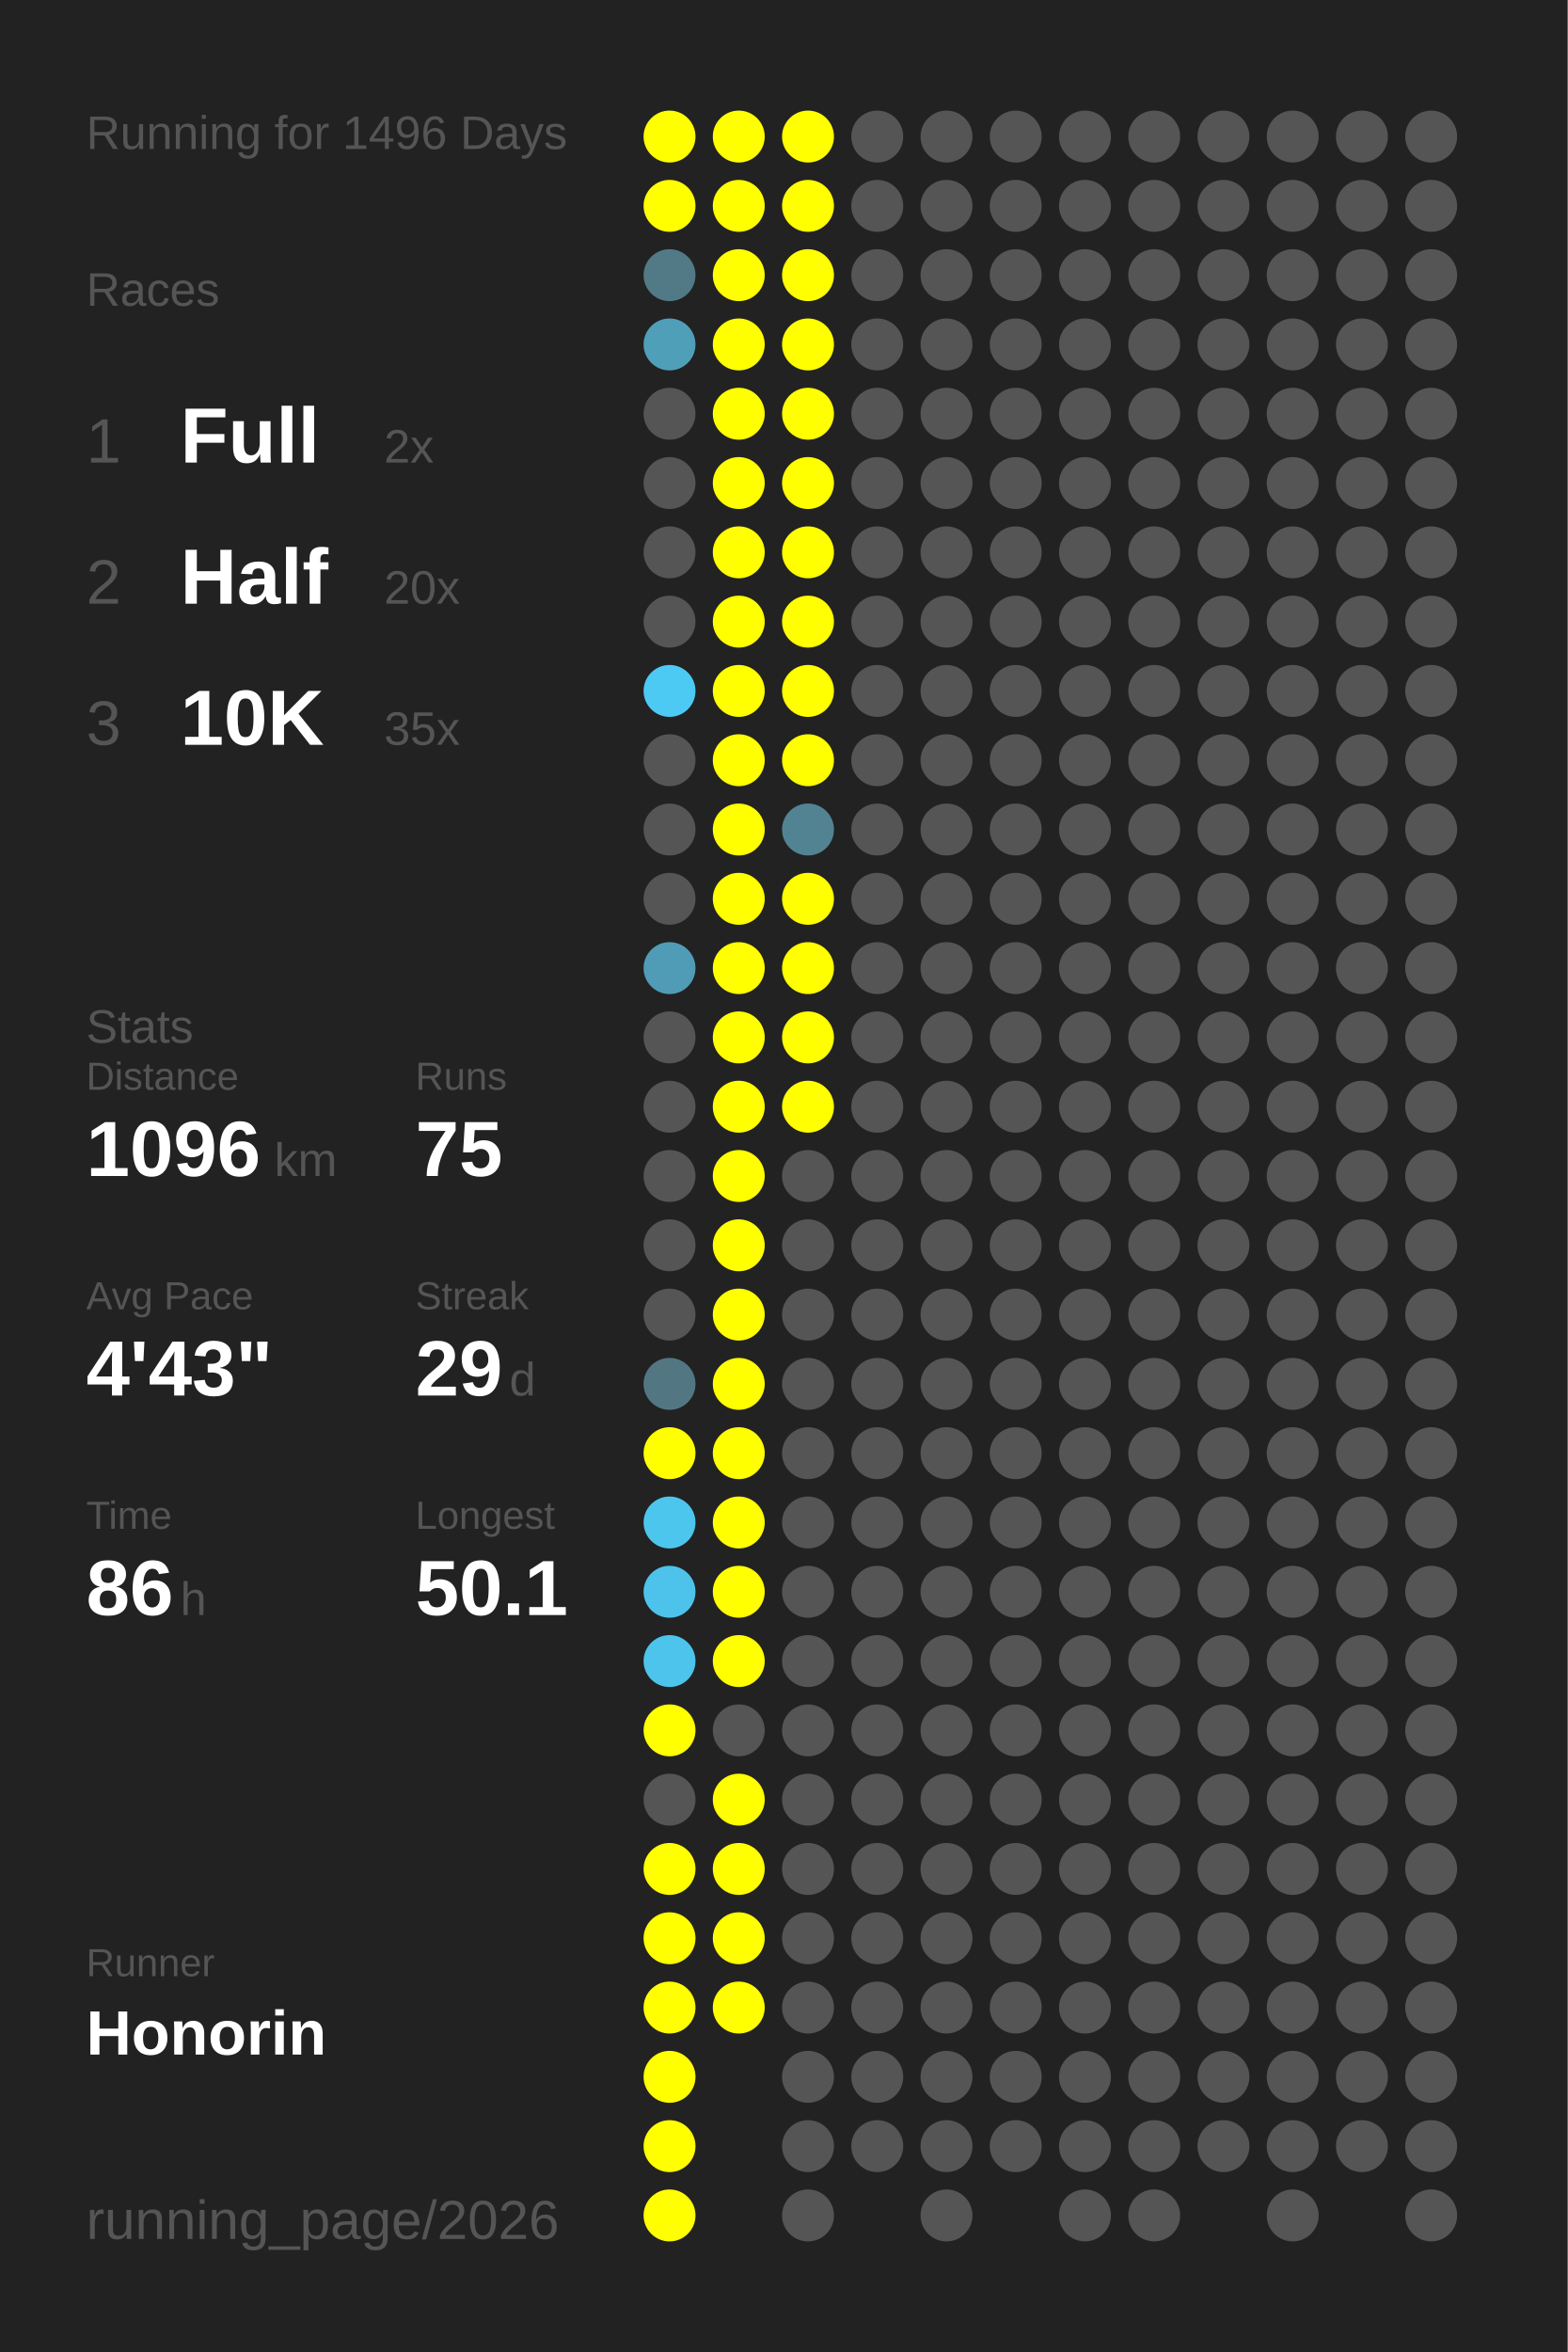
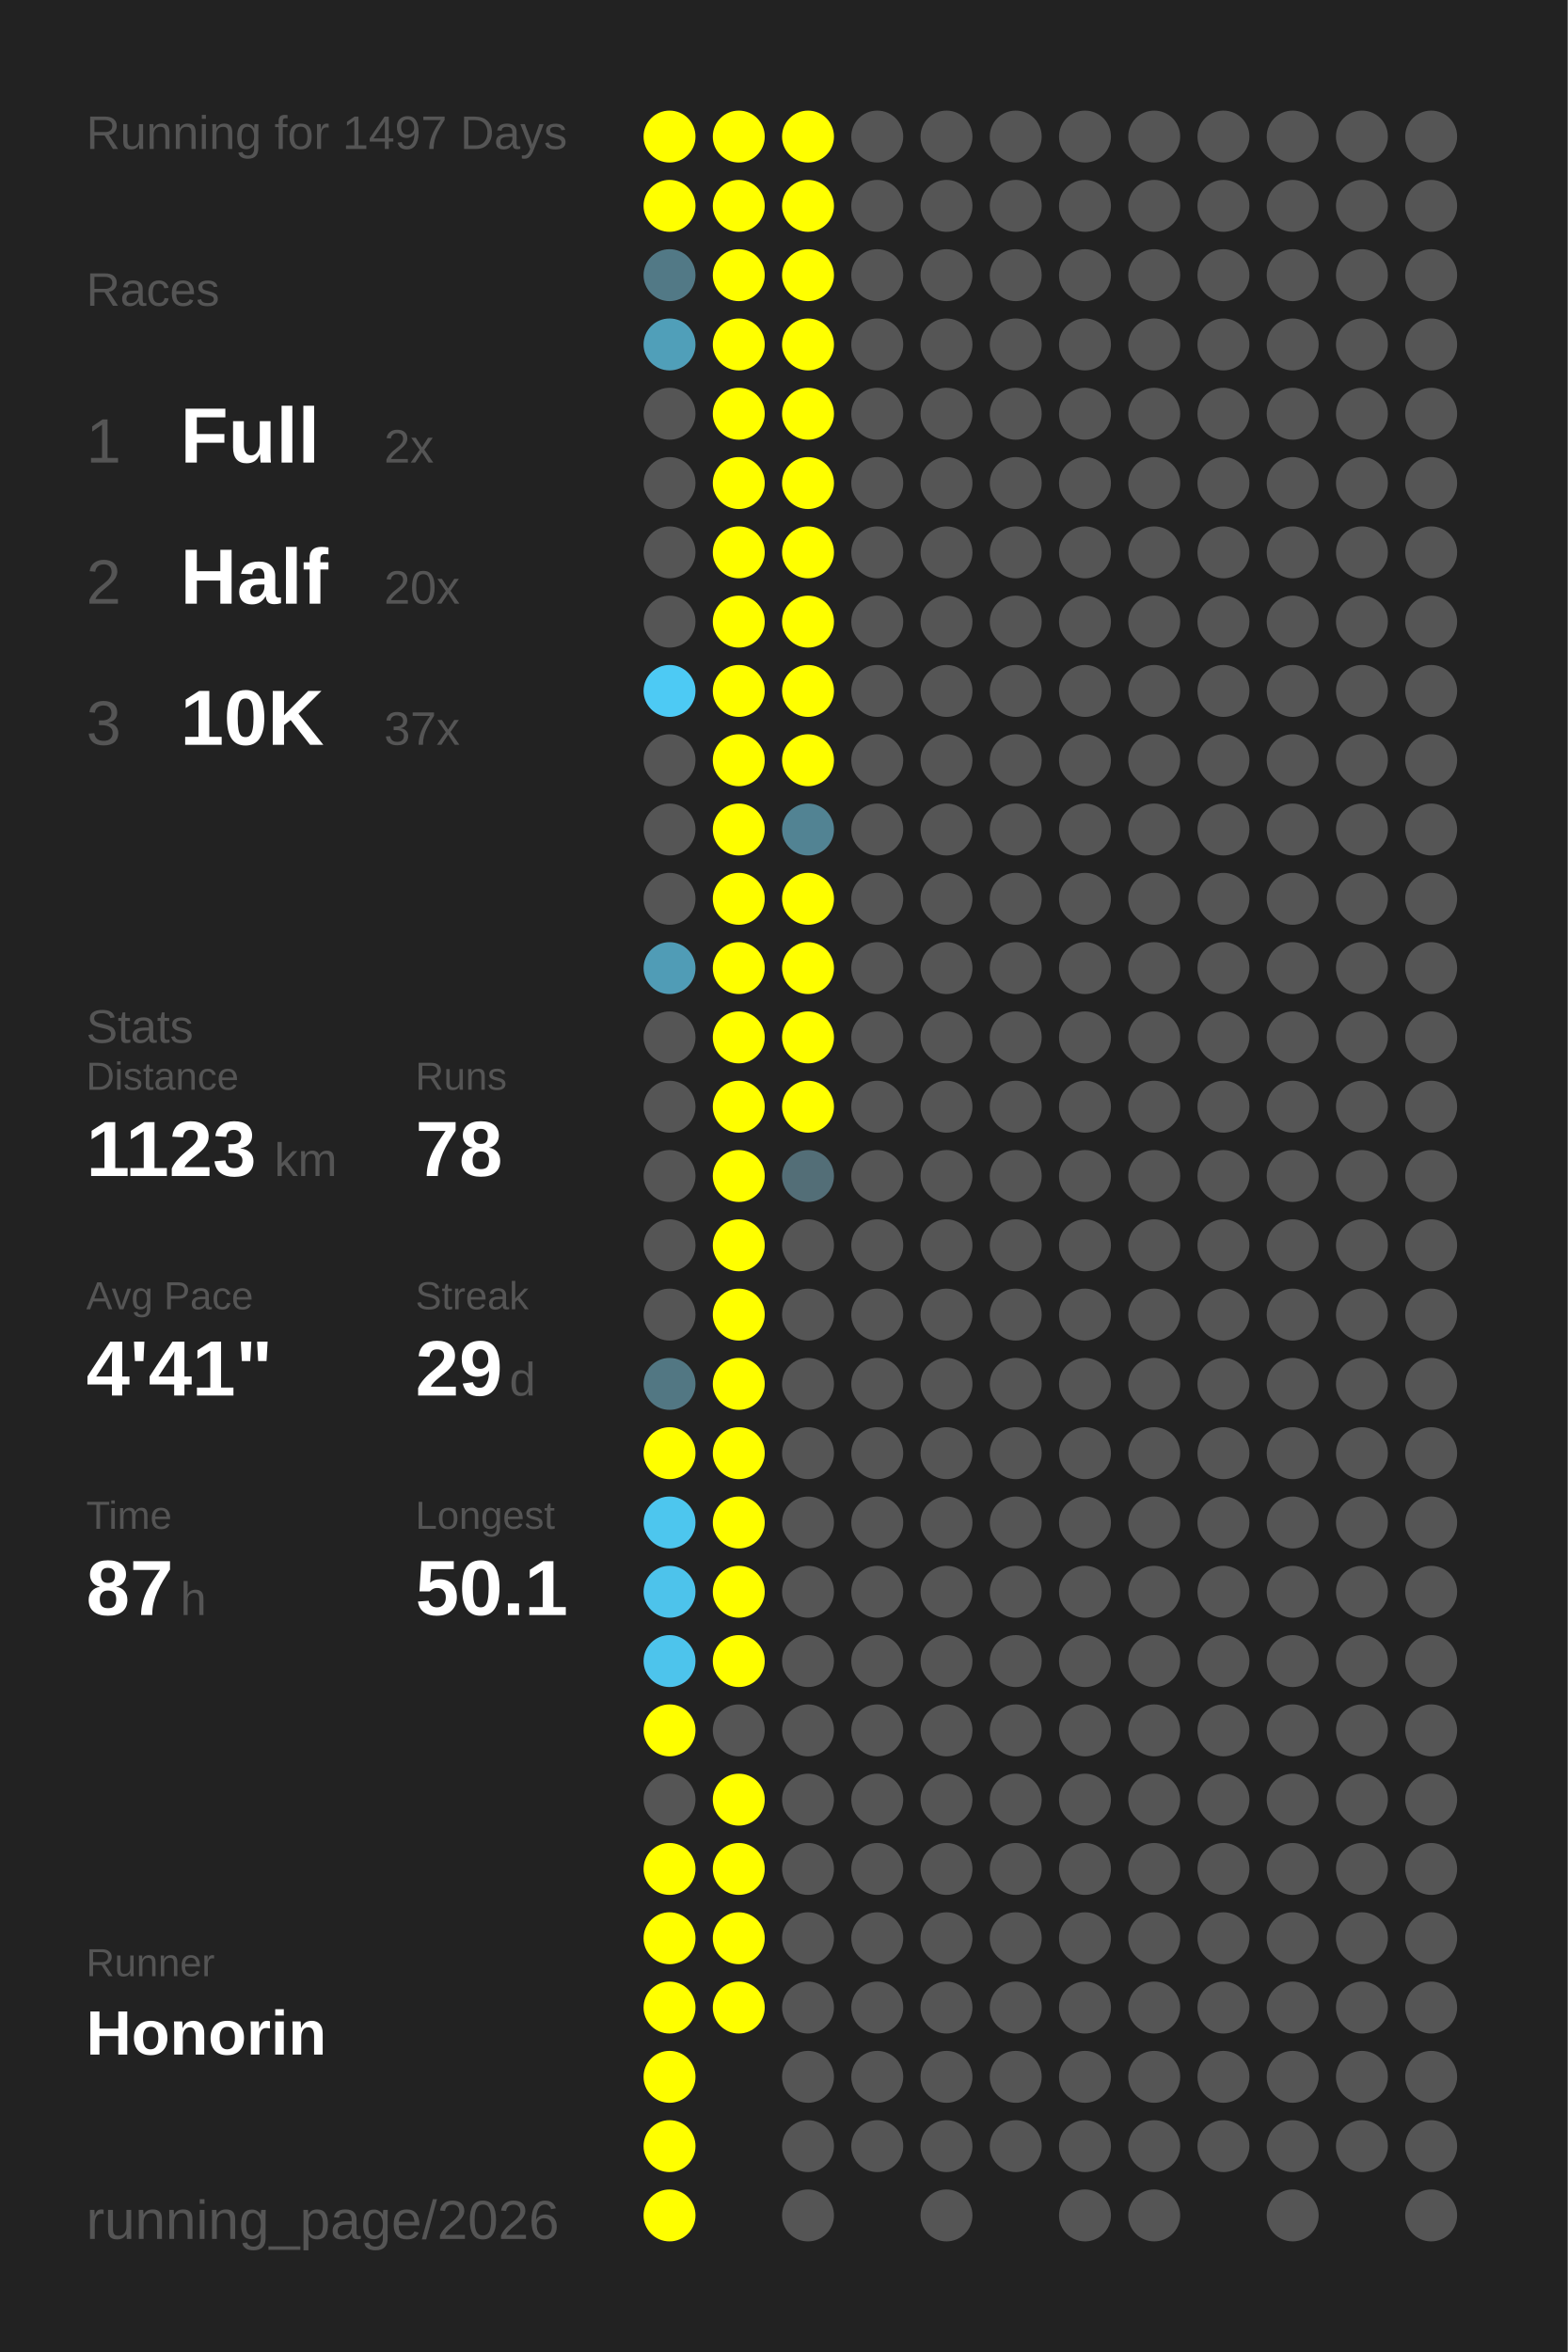
<svg xmlns="http://www.w3.org/2000/svg" baseProfile="full" height="300mm" version="1.1" viewBox="0,0,200,300" width="200mm">
  <defs />
  <rect fill="#222222" height="300" width="200" x="0" y="0" />
-   <text fill="#555555" style="font-size:6px; font-family:Arial;" x="11" y="19">Running for 1496 Days</text>
+   <text fill="#555555" style="font-size:6px; font-family:Arial;" x="11" y="19">Running for 1497 Days</text>
  <text fill="#555555" style="font-size:6px; font-family:Arial;" x="11" y="39">Races</text>
  <text fill="#555555" style="font-size:8px; font-family:Arial;" x="11" y="59">1</text>
  <text fill="#FFFFFF" style="font-size:10px; font-family:Arial; font-weight:bold;" x="23" y="59">Full</text>
  <text fill="#555555" style="font-size:6px; font-family:Arial;" x="49" y="59">2x</text>
  <text fill="#555555" style="font-size:8px; font-family:Arial;" x="11" y="77">2</text>
  <text fill="#FFFFFF" style="font-size:10px; font-family:Arial; font-weight:bold;" x="23" y="77">Half</text>
  <text fill="#555555" style="font-size:6px; font-family:Arial;" x="49" y="77">20x</text>
  <text fill="#555555" style="font-size:8px; font-family:Arial;" x="11" y="95">3</text>
  <text fill="#FFFFFF" style="font-size:10px; font-family:Arial; font-weight:bold;" x="23" y="95">10K</text>
-   <text fill="#555555" style="font-size:6px; font-family:Arial;" x="49" y="95">35x</text>
+   <text fill="#555555" style="font-size:6px; font-family:Arial;" x="49" y="95">37x</text>
  <text fill="#555555" style="font-size:6px; font-family:Arial;" x="11" y="133">Stats</text>
  <text fill="#555555" style="font-size:5px; font-family:Arial;" x="11" y="139">Distance</text>
-   <text fill="#FFFFFF" style="font-size:10px; font-family:Arial; font-weight:bold;" x="11" y="150">1096</text>
+   <text fill="#FFFFFF" style="font-size:10px; font-family:Arial; font-weight:bold;" x="11" y="150">1123</text>
  <text fill="#555555" style="font-size:6px; font-family:Arial;" x="35" y="150">km</text>
  <text fill="#555555" style="font-size:5px; font-family:Arial;" x="53" y="139">Runs</text>
-   <text fill="#FFFFFF" style="font-size:10px; font-family:Arial; font-weight:bold;" x="53" y="150">75</text>
+   <text fill="#FFFFFF" style="font-size:10px; font-family:Arial; font-weight:bold;" x="53" y="150">78</text>
  <text fill="#555555" style="font-size:5px; font-family:Arial;" x="11" y="167">Avg Pace</text>
-   <text fill="#FFFFFF" style="font-size:10px; font-family:Arial; font-weight:bold;" x="11" y="178">4'43"</text>
+   <text fill="#FFFFFF" style="font-size:10px; font-family:Arial; font-weight:bold;" x="11" y="178">4'41"</text>
  <text fill="#555555" style="font-size:5px; font-family:Arial;" x="53" y="167">Streak</text>
  <text fill="#FFFFFF" style="font-size:10px; font-family:Arial; font-weight:bold;" x="53" y="178">29</text>
  <text fill="#555555" style="font-size:6px; font-family:Arial;" x="65" y="178">d</text>
  <text fill="#555555" style="font-size:5px; font-family:Arial;" x="11" y="195">Time</text>
-   <text fill="#FFFFFF" style="font-size:10px; font-family:Arial; font-weight:bold;" x="11" y="206">86</text>
+   <text fill="#FFFFFF" style="font-size:10px; font-family:Arial; font-weight:bold;" x="11" y="206">87</text>
  <text fill="#555555" style="font-size:6px; font-family:Arial;" x="23" y="206">h</text>
  <text fill="#555555" style="font-size:5px; font-family:Arial;" x="53" y="195">Longest</text>
  <text fill="#FFFFFF" style="font-size:10px; font-family:Arial; font-weight:bold;" x="53" y="206">50.1</text>
  <text fill="#555555" style="font-size:5px; font-family:Arial;" x="11" y="252.065">Runner</text>
  <text fill="#FFFFFF" style="font-size:8px; font-family:Arial; font-weight:bold;" x="11" y="262.065">Honorin</text>
  <text fill="#555555" style="font-size:7px; font-family:Arial;" x="11" y="285.581">running_page/2026</text>
  <circle cx="85.417" cy="17.419" fill="#FFFF00" r="3.312" />
  <circle cx="85.417" cy="26.258" fill="#FFFF00" r="3.312" />
  <circle cx="85.417" cy="35.097" fill="#527986" r="3.312" />
  <circle cx="85.417" cy="43.935" fill="#509fb9" r="3.312" />
  <circle cx="85.417" cy="52.774" fill="#555555" r="3.312" />
  <circle cx="85.417" cy="61.613" fill="#555555" r="3.312" />
  <circle cx="85.417" cy="70.452" fill="#555555" r="3.312" />
  <circle cx="85.417" cy="79.29" fill="#555555" r="3.312" />
  <circle cx="85.417" cy="88.129" fill="#4dcaf4" r="3.312" />
  <circle cx="85.417" cy="96.968" fill="#555555" r="3.312" />
  <circle cx="85.417" cy="105.806" fill="#555555" r="3.312" />
  <circle cx="85.417" cy="114.645" fill="#555555" r="3.312" />
  <circle cx="85.417" cy="123.484" fill="#509cb6" r="3.312" />
  <circle cx="85.417" cy="132.323" fill="#555555" r="3.312" />
  <circle cx="85.417" cy="141.161" fill="#555555" r="3.312" />
  <circle cx="85.417" cy="150" fill="#555555" r="3.312" />
  <circle cx="85.417" cy="158.839" fill="#555555" r="3.312" />
  <circle cx="85.417" cy="167.677" fill="#555555" r="3.312" />
  <circle cx="85.417" cy="176.516" fill="#527783" r="3.312" />
  <circle cx="85.417" cy="185.355" fill="#FFFF00" r="3.312" />
  <circle cx="85.417" cy="194.194" fill="#4dc6ee" r="3.312" />
  <circle cx="85.417" cy="203.032" fill="#4dc3eb" r="3.312" />
  <circle cx="85.417" cy="211.871" fill="#4dc4ec" r="3.312" />
  <circle cx="85.417" cy="220.71" fill="#FFFF00" r="3.312" />
  <circle cx="85.417" cy="229.548" fill="#555555" r="3.312" />
  <circle cx="85.417" cy="238.387" fill="#FFFF00" r="3.312" />
  <circle cx="85.417" cy="247.226" fill="#FFFF00" r="3.312" />
  <circle cx="85.417" cy="256.065" fill="#FFFF00" r="3.312" />
  <circle cx="85.417" cy="264.903" fill="#FFFF00" r="3.312" />
  <circle cx="85.417" cy="273.742" fill="#FFFF00" r="3.312" />
  <circle cx="85.417" cy="282.581" fill="#FFFF00" r="3.312" />
  <circle cx="94.25" cy="17.419" fill="#FFFF00" r="3.312" />
  <circle cx="94.25" cy="26.258" fill="#FFFF00" r="3.312" />
  <circle cx="94.25" cy="35.097" fill="#FFFF00" r="3.312" />
  <circle cx="94.25" cy="43.935" fill="#FFFF00" r="3.312" />
  <circle cx="94.25" cy="52.774" fill="#FFFF00" r="3.312" />
  <circle cx="94.25" cy="61.613" fill="#FFFF00" r="3.312" />
  <circle cx="94.25" cy="70.452" fill="#FFFF00" r="3.312" />
  <circle cx="94.25" cy="79.29" fill="#FFFF00" r="3.312" />
  <circle cx="94.25" cy="88.129" fill="#FFFF00" r="3.312" />
  <circle cx="94.25" cy="96.968" fill="#FFFF00" r="3.312" />
  <circle cx="94.25" cy="105.806" fill="#FFFF00" r="3.312" />
  <circle cx="94.25" cy="114.645" fill="#FFFF00" r="3.312" />
  <circle cx="94.25" cy="123.484" fill="#FFFF00" r="3.312" />
  <circle cx="94.25" cy="132.323" fill="#FFFF00" r="3.312" />
  <circle cx="94.25" cy="141.161" fill="#FFFF00" r="3.312" />
  <circle cx="94.25" cy="150" fill="#FFFF00" r="3.312" />
  <circle cx="94.25" cy="158.839" fill="#FFFF00" r="3.312" />
  <circle cx="94.25" cy="167.677" fill="#FFFF00" r="3.312" />
  <circle cx="94.25" cy="176.516" fill="#FFFF00" r="3.312" />
  <circle cx="94.25" cy="185.355" fill="#FFFF00" r="3.312" />
  <circle cx="94.25" cy="194.194" fill="#FFFF00" r="3.312" />
  <circle cx="94.25" cy="203.032" fill="#FFFF00" r="3.312" />
  <circle cx="94.25" cy="211.871" fill="#FFFF00" r="3.312" />
  <circle cx="94.25" cy="220.71" fill="#555555" r="3.312" />
  <circle cx="94.25" cy="229.548" fill="#FFFF00" r="3.312" />
  <circle cx="94.25" cy="238.387" fill="#FFFF00" r="3.312" />
  <circle cx="94.25" cy="247.226" fill="#FFFF00" r="3.312" />
  <circle cx="94.25" cy="256.065" fill="#FFFF00" r="3.312" />
  <circle cx="103.083" cy="17.419" fill="#FFFF00" r="3.312" />
  <circle cx="103.083" cy="26.258" fill="#FFFF00" r="3.312" />
  <circle cx="103.083" cy="35.097" fill="#FFFF00" r="3.312" />
  <circle cx="103.083" cy="43.935" fill="#FFFF00" r="3.312" />
  <circle cx="103.083" cy="52.774" fill="#FFFF00" r="3.312" />
  <circle cx="103.083" cy="61.613" fill="#FFFF00" r="3.312" />
  <circle cx="103.083" cy="70.452" fill="#FFFF00" r="3.312" />
  <circle cx="103.083" cy="79.29" fill="#FFFF00" r="3.312" />
  <circle cx="103.083" cy="88.129" fill="#FFFF00" r="3.312" />
  <circle cx="103.083" cy="96.968" fill="#FFFF00" r="3.312" />
  <circle cx="103.083" cy="105.806" fill="#528393" r="3.312" />
  <circle cx="103.083" cy="114.645" fill="#FFFF00" r="3.312" />
  <circle cx="103.083" cy="123.484" fill="#FFFF00" r="3.312" />
  <circle cx="103.083" cy="132.323" fill="#FFFF00" r="3.312" />
  <circle cx="103.083" cy="141.161" fill="#FFFF00" r="3.312" />
-   <circle cx="103.083" cy="150" fill="#555555" r="3.312" />
+   <circle cx="103.083" cy="150" fill="#536e77" r="3.312" />
  <circle cx="103.083" cy="158.839" fill="#555555" r="3.312" />
  <circle cx="103.083" cy="167.677" fill="#555555" r="3.312" />
  <circle cx="103.083" cy="176.516" fill="#555555" r="3.312" />
  <circle cx="103.083" cy="185.355" fill="#555555" r="3.312" />
  <circle cx="103.083" cy="194.194" fill="#555555" r="3.312" />
  <circle cx="103.083" cy="203.032" fill="#555555" r="3.312" />
  <circle cx="103.083" cy="211.871" fill="#555555" r="3.312" />
  <circle cx="103.083" cy="220.71" fill="#555555" r="3.312" />
  <circle cx="103.083" cy="229.548" fill="#555555" r="3.312" />
  <circle cx="103.083" cy="238.387" fill="#555555" r="3.312" />
  <circle cx="103.083" cy="247.226" fill="#555555" r="3.312" />
  <circle cx="103.083" cy="256.065" fill="#555555" r="3.312" />
  <circle cx="103.083" cy="264.903" fill="#555555" r="3.312" />
  <circle cx="103.083" cy="273.742" fill="#555555" r="3.312" />
  <circle cx="103.083" cy="282.581" fill="#555555" r="3.312" />
  <circle cx="111.917" cy="17.419" fill="#555555" r="3.312" />
  <circle cx="111.917" cy="26.258" fill="#555555" r="3.312" />
  <circle cx="111.917" cy="35.097" fill="#555555" r="3.312" />
  <circle cx="111.917" cy="43.935" fill="#555555" r="3.312" />
  <circle cx="111.917" cy="52.774" fill="#555555" r="3.312" />
  <circle cx="111.917" cy="61.613" fill="#555555" r="3.312" />
  <circle cx="111.917" cy="70.452" fill="#555555" r="3.312" />
  <circle cx="111.917" cy="79.29" fill="#555555" r="3.312" />
  <circle cx="111.917" cy="88.129" fill="#555555" r="3.312" />
  <circle cx="111.917" cy="96.968" fill="#555555" r="3.312" />
  <circle cx="111.917" cy="105.806" fill="#555555" r="3.312" />
  <circle cx="111.917" cy="114.645" fill="#555555" r="3.312" />
  <circle cx="111.917" cy="123.484" fill="#555555" r="3.312" />
  <circle cx="111.917" cy="132.323" fill="#555555" r="3.312" />
  <circle cx="111.917" cy="141.161" fill="#555555" r="3.312" />
  <circle cx="111.917" cy="150" fill="#555555" r="3.312" />
  <circle cx="111.917" cy="158.839" fill="#555555" r="3.312" />
  <circle cx="111.917" cy="167.677" fill="#555555" r="3.312" />
  <circle cx="111.917" cy="176.516" fill="#555555" r="3.312" />
  <circle cx="111.917" cy="185.355" fill="#555555" r="3.312" />
  <circle cx="111.917" cy="194.194" fill="#555555" r="3.312" />
  <circle cx="111.917" cy="203.032" fill="#555555" r="3.312" />
  <circle cx="111.917" cy="211.871" fill="#555555" r="3.312" />
  <circle cx="111.917" cy="220.71" fill="#555555" r="3.312" />
  <circle cx="111.917" cy="229.548" fill="#555555" r="3.312" />
  <circle cx="111.917" cy="238.387" fill="#555555" r="3.312" />
  <circle cx="111.917" cy="247.226" fill="#555555" r="3.312" />
  <circle cx="111.917" cy="256.065" fill="#555555" r="3.312" />
  <circle cx="111.917" cy="264.903" fill="#555555" r="3.312" />
  <circle cx="111.917" cy="273.742" fill="#555555" r="3.312" />
  <circle cx="120.75" cy="17.419" fill="#555555" r="3.312" />
  <circle cx="120.75" cy="26.258" fill="#555555" r="3.312" />
  <circle cx="120.75" cy="35.097" fill="#555555" r="3.312" />
  <circle cx="120.75" cy="43.935" fill="#555555" r="3.312" />
  <circle cx="120.75" cy="52.774" fill="#555555" r="3.312" />
  <circle cx="120.75" cy="61.613" fill="#555555" r="3.312" />
  <circle cx="120.75" cy="70.452" fill="#555555" r="3.312" />
  <circle cx="120.75" cy="79.29" fill="#555555" r="3.312" />
  <circle cx="120.75" cy="88.129" fill="#555555" r="3.312" />
  <circle cx="120.75" cy="96.968" fill="#555555" r="3.312" />
  <circle cx="120.75" cy="105.806" fill="#555555" r="3.312" />
  <circle cx="120.75" cy="114.645" fill="#555555" r="3.312" />
  <circle cx="120.75" cy="123.484" fill="#555555" r="3.312" />
  <circle cx="120.75" cy="132.323" fill="#555555" r="3.312" />
  <circle cx="120.75" cy="141.161" fill="#555555" r="3.312" />
  <circle cx="120.75" cy="150" fill="#555555" r="3.312" />
  <circle cx="120.75" cy="158.839" fill="#555555" r="3.312" />
  <circle cx="120.75" cy="167.677" fill="#555555" r="3.312" />
  <circle cx="120.75" cy="176.516" fill="#555555" r="3.312" />
  <circle cx="120.75" cy="185.355" fill="#555555" r="3.312" />
  <circle cx="120.75" cy="194.194" fill="#555555" r="3.312" />
  <circle cx="120.75" cy="203.032" fill="#555555" r="3.312" />
  <circle cx="120.75" cy="211.871" fill="#555555" r="3.312" />
  <circle cx="120.75" cy="220.71" fill="#555555" r="3.312" />
  <circle cx="120.75" cy="229.548" fill="#555555" r="3.312" />
  <circle cx="120.75" cy="238.387" fill="#555555" r="3.312" />
  <circle cx="120.75" cy="247.226" fill="#555555" r="3.312" />
  <circle cx="120.75" cy="256.065" fill="#555555" r="3.312" />
  <circle cx="120.75" cy="264.903" fill="#555555" r="3.312" />
  <circle cx="120.75" cy="273.742" fill="#555555" r="3.312" />
  <circle cx="120.75" cy="282.581" fill="#555555" r="3.312" />
  <circle cx="129.583" cy="17.419" fill="#555555" r="3.312" />
  <circle cx="129.583" cy="26.258" fill="#555555" r="3.312" />
  <circle cx="129.583" cy="35.097" fill="#555555" r="3.312" />
  <circle cx="129.583" cy="43.935" fill="#555555" r="3.312" />
  <circle cx="129.583" cy="52.774" fill="#555555" r="3.312" />
  <circle cx="129.583" cy="61.613" fill="#555555" r="3.312" />
  <circle cx="129.583" cy="70.452" fill="#555555" r="3.312" />
  <circle cx="129.583" cy="79.29" fill="#555555" r="3.312" />
  <circle cx="129.583" cy="88.129" fill="#555555" r="3.312" />
  <circle cx="129.583" cy="96.968" fill="#555555" r="3.312" />
  <circle cx="129.583" cy="105.806" fill="#555555" r="3.312" />
  <circle cx="129.583" cy="114.645" fill="#555555" r="3.312" />
  <circle cx="129.583" cy="123.484" fill="#555555" r="3.312" />
  <circle cx="129.583" cy="132.323" fill="#555555" r="3.312" />
  <circle cx="129.583" cy="141.161" fill="#555555" r="3.312" />
  <circle cx="129.583" cy="150" fill="#555555" r="3.312" />
  <circle cx="129.583" cy="158.839" fill="#555555" r="3.312" />
  <circle cx="129.583" cy="167.677" fill="#555555" r="3.312" />
  <circle cx="129.583" cy="176.516" fill="#555555" r="3.312" />
  <circle cx="129.583" cy="185.355" fill="#555555" r="3.312" />
  <circle cx="129.583" cy="194.194" fill="#555555" r="3.312" />
  <circle cx="129.583" cy="203.032" fill="#555555" r="3.312" />
  <circle cx="129.583" cy="211.871" fill="#555555" r="3.312" />
  <circle cx="129.583" cy="220.71" fill="#555555" r="3.312" />
  <circle cx="129.583" cy="229.548" fill="#555555" r="3.312" />
  <circle cx="129.583" cy="238.387" fill="#555555" r="3.312" />
  <circle cx="129.583" cy="247.226" fill="#555555" r="3.312" />
  <circle cx="129.583" cy="256.065" fill="#555555" r="3.312" />
  <circle cx="129.583" cy="264.903" fill="#555555" r="3.312" />
  <circle cx="129.583" cy="273.742" fill="#555555" r="3.312" />
  <circle cx="138.417" cy="17.419" fill="#555555" r="3.312" />
  <circle cx="138.417" cy="26.258" fill="#555555" r="3.312" />
  <circle cx="138.417" cy="35.097" fill="#555555" r="3.312" />
  <circle cx="138.417" cy="43.935" fill="#555555" r="3.312" />
  <circle cx="138.417" cy="52.774" fill="#555555" r="3.312" />
  <circle cx="138.417" cy="61.613" fill="#555555" r="3.312" />
  <circle cx="138.417" cy="70.452" fill="#555555" r="3.312" />
  <circle cx="138.417" cy="79.29" fill="#555555" r="3.312" />
  <circle cx="138.417" cy="88.129" fill="#555555" r="3.312" />
  <circle cx="138.417" cy="96.968" fill="#555555" r="3.312" />
  <circle cx="138.417" cy="105.806" fill="#555555" r="3.312" />
  <circle cx="138.417" cy="114.645" fill="#555555" r="3.312" />
  <circle cx="138.417" cy="123.484" fill="#555555" r="3.312" />
  <circle cx="138.417" cy="132.323" fill="#555555" r="3.312" />
  <circle cx="138.417" cy="141.161" fill="#555555" r="3.312" />
  <circle cx="138.417" cy="150" fill="#555555" r="3.312" />
  <circle cx="138.417" cy="158.839" fill="#555555" r="3.312" />
  <circle cx="138.417" cy="167.677" fill="#555555" r="3.312" />
  <circle cx="138.417" cy="176.516" fill="#555555" r="3.312" />
  <circle cx="138.417" cy="185.355" fill="#555555" r="3.312" />
  <circle cx="138.417" cy="194.194" fill="#555555" r="3.312" />
  <circle cx="138.417" cy="203.032" fill="#555555" r="3.312" />
  <circle cx="138.417" cy="211.871" fill="#555555" r="3.312" />
  <circle cx="138.417" cy="220.71" fill="#555555" r="3.312" />
  <circle cx="138.417" cy="229.548" fill="#555555" r="3.312" />
  <circle cx="138.417" cy="238.387" fill="#555555" r="3.312" />
  <circle cx="138.417" cy="247.226" fill="#555555" r="3.312" />
  <circle cx="138.417" cy="256.065" fill="#555555" r="3.312" />
  <circle cx="138.417" cy="264.903" fill="#555555" r="3.312" />
  <circle cx="138.417" cy="273.742" fill="#555555" r="3.312" />
  <circle cx="138.417" cy="282.581" fill="#555555" r="3.312" />
  <circle cx="147.25" cy="17.419" fill="#555555" r="3.312" />
  <circle cx="147.25" cy="26.258" fill="#555555" r="3.312" />
  <circle cx="147.25" cy="35.097" fill="#555555" r="3.312" />
  <circle cx="147.25" cy="43.935" fill="#555555" r="3.312" />
  <circle cx="147.25" cy="52.774" fill="#555555" r="3.312" />
  <circle cx="147.25" cy="61.613" fill="#555555" r="3.312" />
  <circle cx="147.25" cy="70.452" fill="#555555" r="3.312" />
  <circle cx="147.25" cy="79.29" fill="#555555" r="3.312" />
  <circle cx="147.25" cy="88.129" fill="#555555" r="3.312" />
  <circle cx="147.25" cy="96.968" fill="#555555" r="3.312" />
  <circle cx="147.25" cy="105.806" fill="#555555" r="3.312" />
  <circle cx="147.25" cy="114.645" fill="#555555" r="3.312" />
  <circle cx="147.25" cy="123.484" fill="#555555" r="3.312" />
  <circle cx="147.25" cy="132.323" fill="#555555" r="3.312" />
  <circle cx="147.25" cy="141.161" fill="#555555" r="3.312" />
  <circle cx="147.25" cy="150" fill="#555555" r="3.312" />
  <circle cx="147.25" cy="158.839" fill="#555555" r="3.312" />
  <circle cx="147.25" cy="167.677" fill="#555555" r="3.312" />
  <circle cx="147.25" cy="176.516" fill="#555555" r="3.312" />
  <circle cx="147.25" cy="185.355" fill="#555555" r="3.312" />
  <circle cx="147.25" cy="194.194" fill="#555555" r="3.312" />
  <circle cx="147.25" cy="203.032" fill="#555555" r="3.312" />
  <circle cx="147.25" cy="211.871" fill="#555555" r="3.312" />
  <circle cx="147.25" cy="220.71" fill="#555555" r="3.312" />
  <circle cx="147.25" cy="229.548" fill="#555555" r="3.312" />
  <circle cx="147.25" cy="238.387" fill="#555555" r="3.312" />
  <circle cx="147.25" cy="247.226" fill="#555555" r="3.312" />
  <circle cx="147.25" cy="256.065" fill="#555555" r="3.312" />
  <circle cx="147.25" cy="264.903" fill="#555555" r="3.312" />
  <circle cx="147.25" cy="273.742" fill="#555555" r="3.312" />
  <circle cx="147.25" cy="282.581" fill="#555555" r="3.312" />
  <circle cx="156.083" cy="17.419" fill="#555555" r="3.312" />
  <circle cx="156.083" cy="26.258" fill="#555555" r="3.312" />
  <circle cx="156.083" cy="35.097" fill="#555555" r="3.312" />
  <circle cx="156.083" cy="43.935" fill="#555555" r="3.312" />
  <circle cx="156.083" cy="52.774" fill="#555555" r="3.312" />
  <circle cx="156.083" cy="61.613" fill="#555555" r="3.312" />
  <circle cx="156.083" cy="70.452" fill="#555555" r="3.312" />
  <circle cx="156.083" cy="79.29" fill="#555555" r="3.312" />
  <circle cx="156.083" cy="88.129" fill="#555555" r="3.312" />
  <circle cx="156.083" cy="96.968" fill="#555555" r="3.312" />
  <circle cx="156.083" cy="105.806" fill="#555555" r="3.312" />
  <circle cx="156.083" cy="114.645" fill="#555555" r="3.312" />
  <circle cx="156.083" cy="123.484" fill="#555555" r="3.312" />
  <circle cx="156.083" cy="132.323" fill="#555555" r="3.312" />
  <circle cx="156.083" cy="141.161" fill="#555555" r="3.312" />
  <circle cx="156.083" cy="150" fill="#555555" r="3.312" />
  <circle cx="156.083" cy="158.839" fill="#555555" r="3.312" />
  <circle cx="156.083" cy="167.677" fill="#555555" r="3.312" />
  <circle cx="156.083" cy="176.516" fill="#555555" r="3.312" />
  <circle cx="156.083" cy="185.355" fill="#555555" r="3.312" />
  <circle cx="156.083" cy="194.194" fill="#555555" r="3.312" />
  <circle cx="156.083" cy="203.032" fill="#555555" r="3.312" />
  <circle cx="156.083" cy="211.871" fill="#555555" r="3.312" />
  <circle cx="156.083" cy="220.71" fill="#555555" r="3.312" />
  <circle cx="156.083" cy="229.548" fill="#555555" r="3.312" />
  <circle cx="156.083" cy="238.387" fill="#555555" r="3.312" />
  <circle cx="156.083" cy="247.226" fill="#555555" r="3.312" />
  <circle cx="156.083" cy="256.065" fill="#555555" r="3.312" />
  <circle cx="156.083" cy="264.903" fill="#555555" r="3.312" />
  <circle cx="156.083" cy="273.742" fill="#555555" r="3.312" />
  <circle cx="164.917" cy="17.419" fill="#555555" r="3.312" />
  <circle cx="164.917" cy="26.258" fill="#555555" r="3.312" />
  <circle cx="164.917" cy="35.097" fill="#555555" r="3.312" />
  <circle cx="164.917" cy="43.935" fill="#555555" r="3.312" />
  <circle cx="164.917" cy="52.774" fill="#555555" r="3.312" />
  <circle cx="164.917" cy="61.613" fill="#555555" r="3.312" />
  <circle cx="164.917" cy="70.452" fill="#555555" r="3.312" />
  <circle cx="164.917" cy="79.29" fill="#555555" r="3.312" />
  <circle cx="164.917" cy="88.129" fill="#555555" r="3.312" />
  <circle cx="164.917" cy="96.968" fill="#555555" r="3.312" />
  <circle cx="164.917" cy="105.806" fill="#555555" r="3.312" />
  <circle cx="164.917" cy="114.645" fill="#555555" r="3.312" />
  <circle cx="164.917" cy="123.484" fill="#555555" r="3.312" />
  <circle cx="164.917" cy="132.323" fill="#555555" r="3.312" />
  <circle cx="164.917" cy="141.161" fill="#555555" r="3.312" />
  <circle cx="164.917" cy="150" fill="#555555" r="3.312" />
  <circle cx="164.917" cy="158.839" fill="#555555" r="3.312" />
  <circle cx="164.917" cy="167.677" fill="#555555" r="3.312" />
  <circle cx="164.917" cy="176.516" fill="#555555" r="3.312" />
  <circle cx="164.917" cy="185.355" fill="#555555" r="3.312" />
  <circle cx="164.917" cy="194.194" fill="#555555" r="3.312" />
  <circle cx="164.917" cy="203.032" fill="#555555" r="3.312" />
  <circle cx="164.917" cy="211.871" fill="#555555" r="3.312" />
  <circle cx="164.917" cy="220.71" fill="#555555" r="3.312" />
  <circle cx="164.917" cy="229.548" fill="#555555" r="3.312" />
  <circle cx="164.917" cy="238.387" fill="#555555" r="3.312" />
  <circle cx="164.917" cy="247.226" fill="#555555" r="3.312" />
  <circle cx="164.917" cy="256.065" fill="#555555" r="3.312" />
  <circle cx="164.917" cy="264.903" fill="#555555" r="3.312" />
  <circle cx="164.917" cy="273.742" fill="#555555" r="3.312" />
  <circle cx="164.917" cy="282.581" fill="#555555" r="3.312" />
  <circle cx="173.75" cy="17.419" fill="#555555" r="3.312" />
  <circle cx="173.75" cy="26.258" fill="#555555" r="3.312" />
  <circle cx="173.75" cy="35.097" fill="#555555" r="3.312" />
  <circle cx="173.75" cy="43.935" fill="#555555" r="3.312" />
  <circle cx="173.75" cy="52.774" fill="#555555" r="3.312" />
  <circle cx="173.75" cy="61.613" fill="#555555" r="3.312" />
  <circle cx="173.75" cy="70.452" fill="#555555" r="3.312" />
  <circle cx="173.75" cy="79.29" fill="#555555" r="3.312" />
  <circle cx="173.75" cy="88.129" fill="#555555" r="3.312" />
  <circle cx="173.75" cy="96.968" fill="#555555" r="3.312" />
  <circle cx="173.75" cy="105.806" fill="#555555" r="3.312" />
  <circle cx="173.75" cy="114.645" fill="#555555" r="3.312" />
  <circle cx="173.75" cy="123.484" fill="#555555" r="3.312" />
  <circle cx="173.75" cy="132.323" fill="#555555" r="3.312" />
  <circle cx="173.75" cy="141.161" fill="#555555" r="3.312" />
  <circle cx="173.75" cy="150" fill="#555555" r="3.312" />
  <circle cx="173.75" cy="158.839" fill="#555555" r="3.312" />
  <circle cx="173.75" cy="167.677" fill="#555555" r="3.312" />
  <circle cx="173.75" cy="176.516" fill="#555555" r="3.312" />
  <circle cx="173.75" cy="185.355" fill="#555555" r="3.312" />
  <circle cx="173.75" cy="194.194" fill="#555555" r="3.312" />
  <circle cx="173.75" cy="203.032" fill="#555555" r="3.312" />
  <circle cx="173.75" cy="211.871" fill="#555555" r="3.312" />
  <circle cx="173.75" cy="220.71" fill="#555555" r="3.312" />
  <circle cx="173.75" cy="229.548" fill="#555555" r="3.312" />
  <circle cx="173.75" cy="238.387" fill="#555555" r="3.312" />
  <circle cx="173.75" cy="247.226" fill="#555555" r="3.312" />
  <circle cx="173.75" cy="256.065" fill="#555555" r="3.312" />
  <circle cx="173.75" cy="264.903" fill="#555555" r="3.312" />
  <circle cx="173.75" cy="273.742" fill="#555555" r="3.312" />
  <circle cx="182.583" cy="17.419" fill="#555555" r="3.312" />
  <circle cx="182.583" cy="26.258" fill="#555555" r="3.312" />
  <circle cx="182.583" cy="35.097" fill="#555555" r="3.312" />
  <circle cx="182.583" cy="43.935" fill="#555555" r="3.312" />
  <circle cx="182.583" cy="52.774" fill="#555555" r="3.312" />
  <circle cx="182.583" cy="61.613" fill="#555555" r="3.312" />
  <circle cx="182.583" cy="70.452" fill="#555555" r="3.312" />
  <circle cx="182.583" cy="79.29" fill="#555555" r="3.312" />
  <circle cx="182.583" cy="88.129" fill="#555555" r="3.312" />
  <circle cx="182.583" cy="96.968" fill="#555555" r="3.312" />
  <circle cx="182.583" cy="105.806" fill="#555555" r="3.312" />
  <circle cx="182.583" cy="114.645" fill="#555555" r="3.312" />
  <circle cx="182.583" cy="123.484" fill="#555555" r="3.312" />
  <circle cx="182.583" cy="132.323" fill="#555555" r="3.312" />
  <circle cx="182.583" cy="141.161" fill="#555555" r="3.312" />
  <circle cx="182.583" cy="150" fill="#555555" r="3.312" />
  <circle cx="182.583" cy="158.839" fill="#555555" r="3.312" />
  <circle cx="182.583" cy="167.677" fill="#555555" r="3.312" />
  <circle cx="182.583" cy="176.516" fill="#555555" r="3.312" />
  <circle cx="182.583" cy="185.355" fill="#555555" r="3.312" />
  <circle cx="182.583" cy="194.194" fill="#555555" r="3.312" />
  <circle cx="182.583" cy="203.032" fill="#555555" r="3.312" />
  <circle cx="182.583" cy="211.871" fill="#555555" r="3.312" />
  <circle cx="182.583" cy="220.71" fill="#555555" r="3.312" />
  <circle cx="182.583" cy="229.548" fill="#555555" r="3.312" />
  <circle cx="182.583" cy="238.387" fill="#555555" r="3.312" />
  <circle cx="182.583" cy="247.226" fill="#555555" r="3.312" />
  <circle cx="182.583" cy="256.065" fill="#555555" r="3.312" />
  <circle cx="182.583" cy="264.903" fill="#555555" r="3.312" />
  <circle cx="182.583" cy="273.742" fill="#555555" r="3.312" />
  <circle cx="182.583" cy="282.581" fill="#555555" r="3.312" />
</svg>
